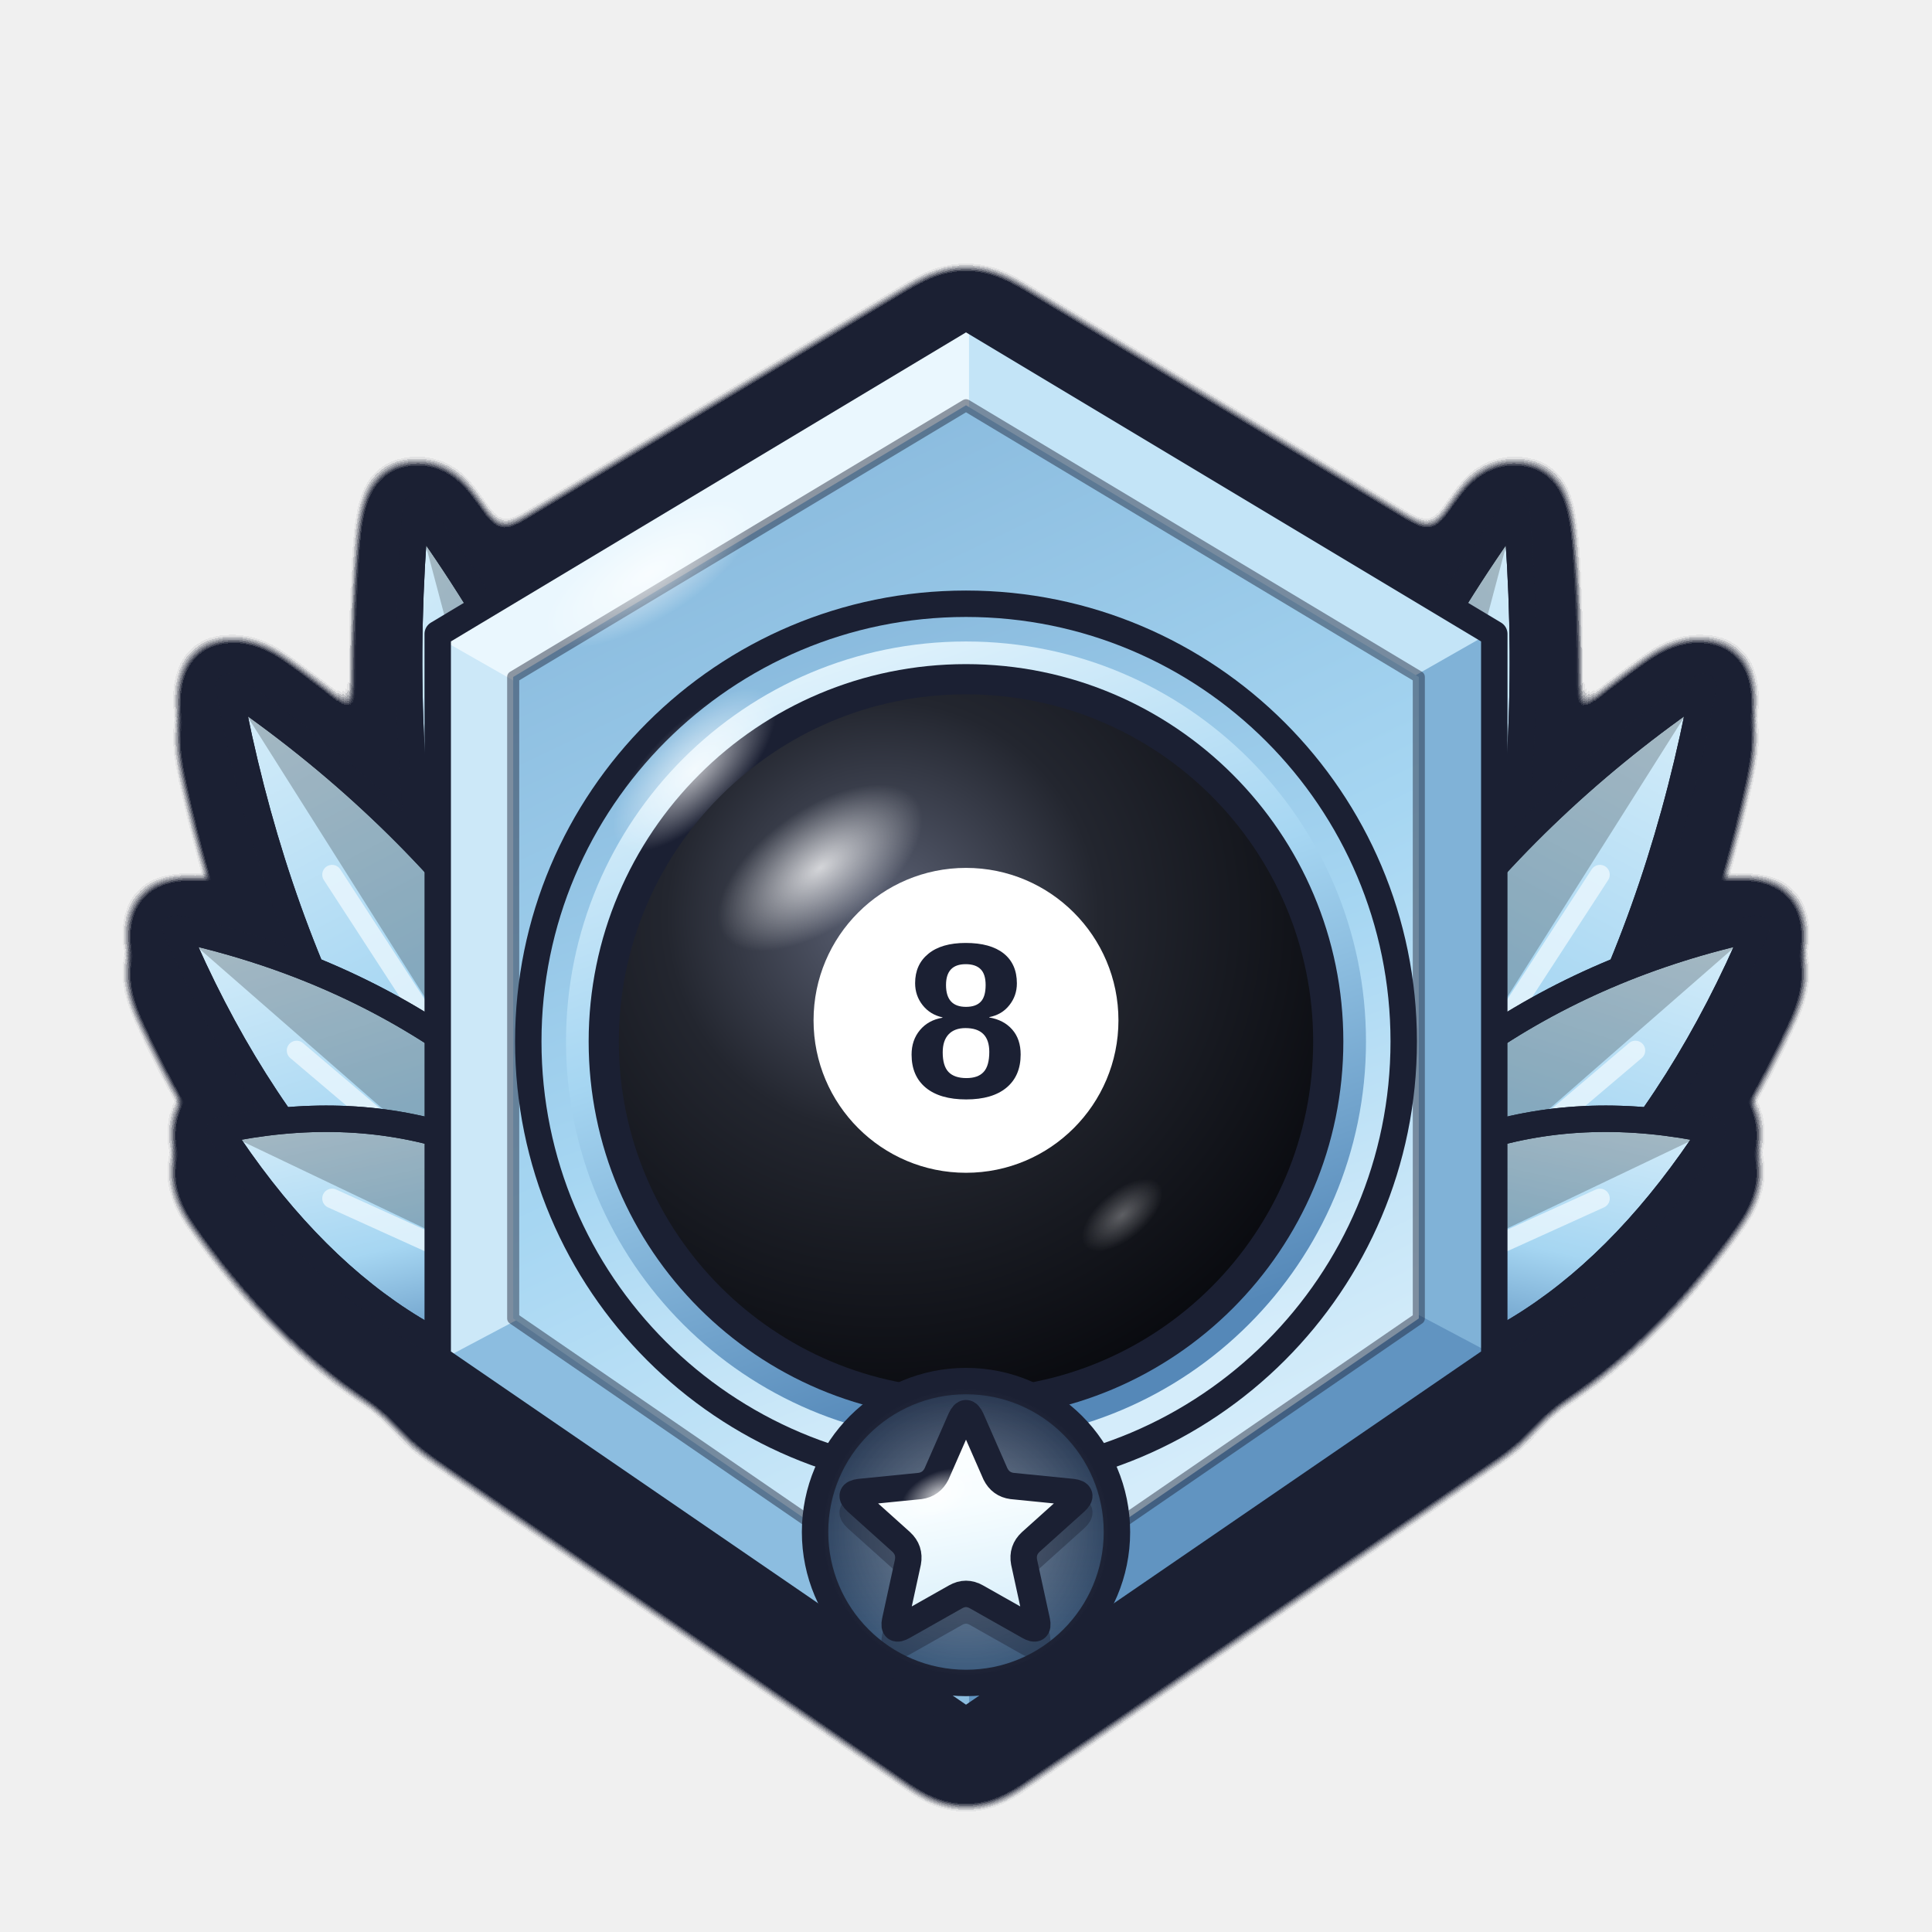
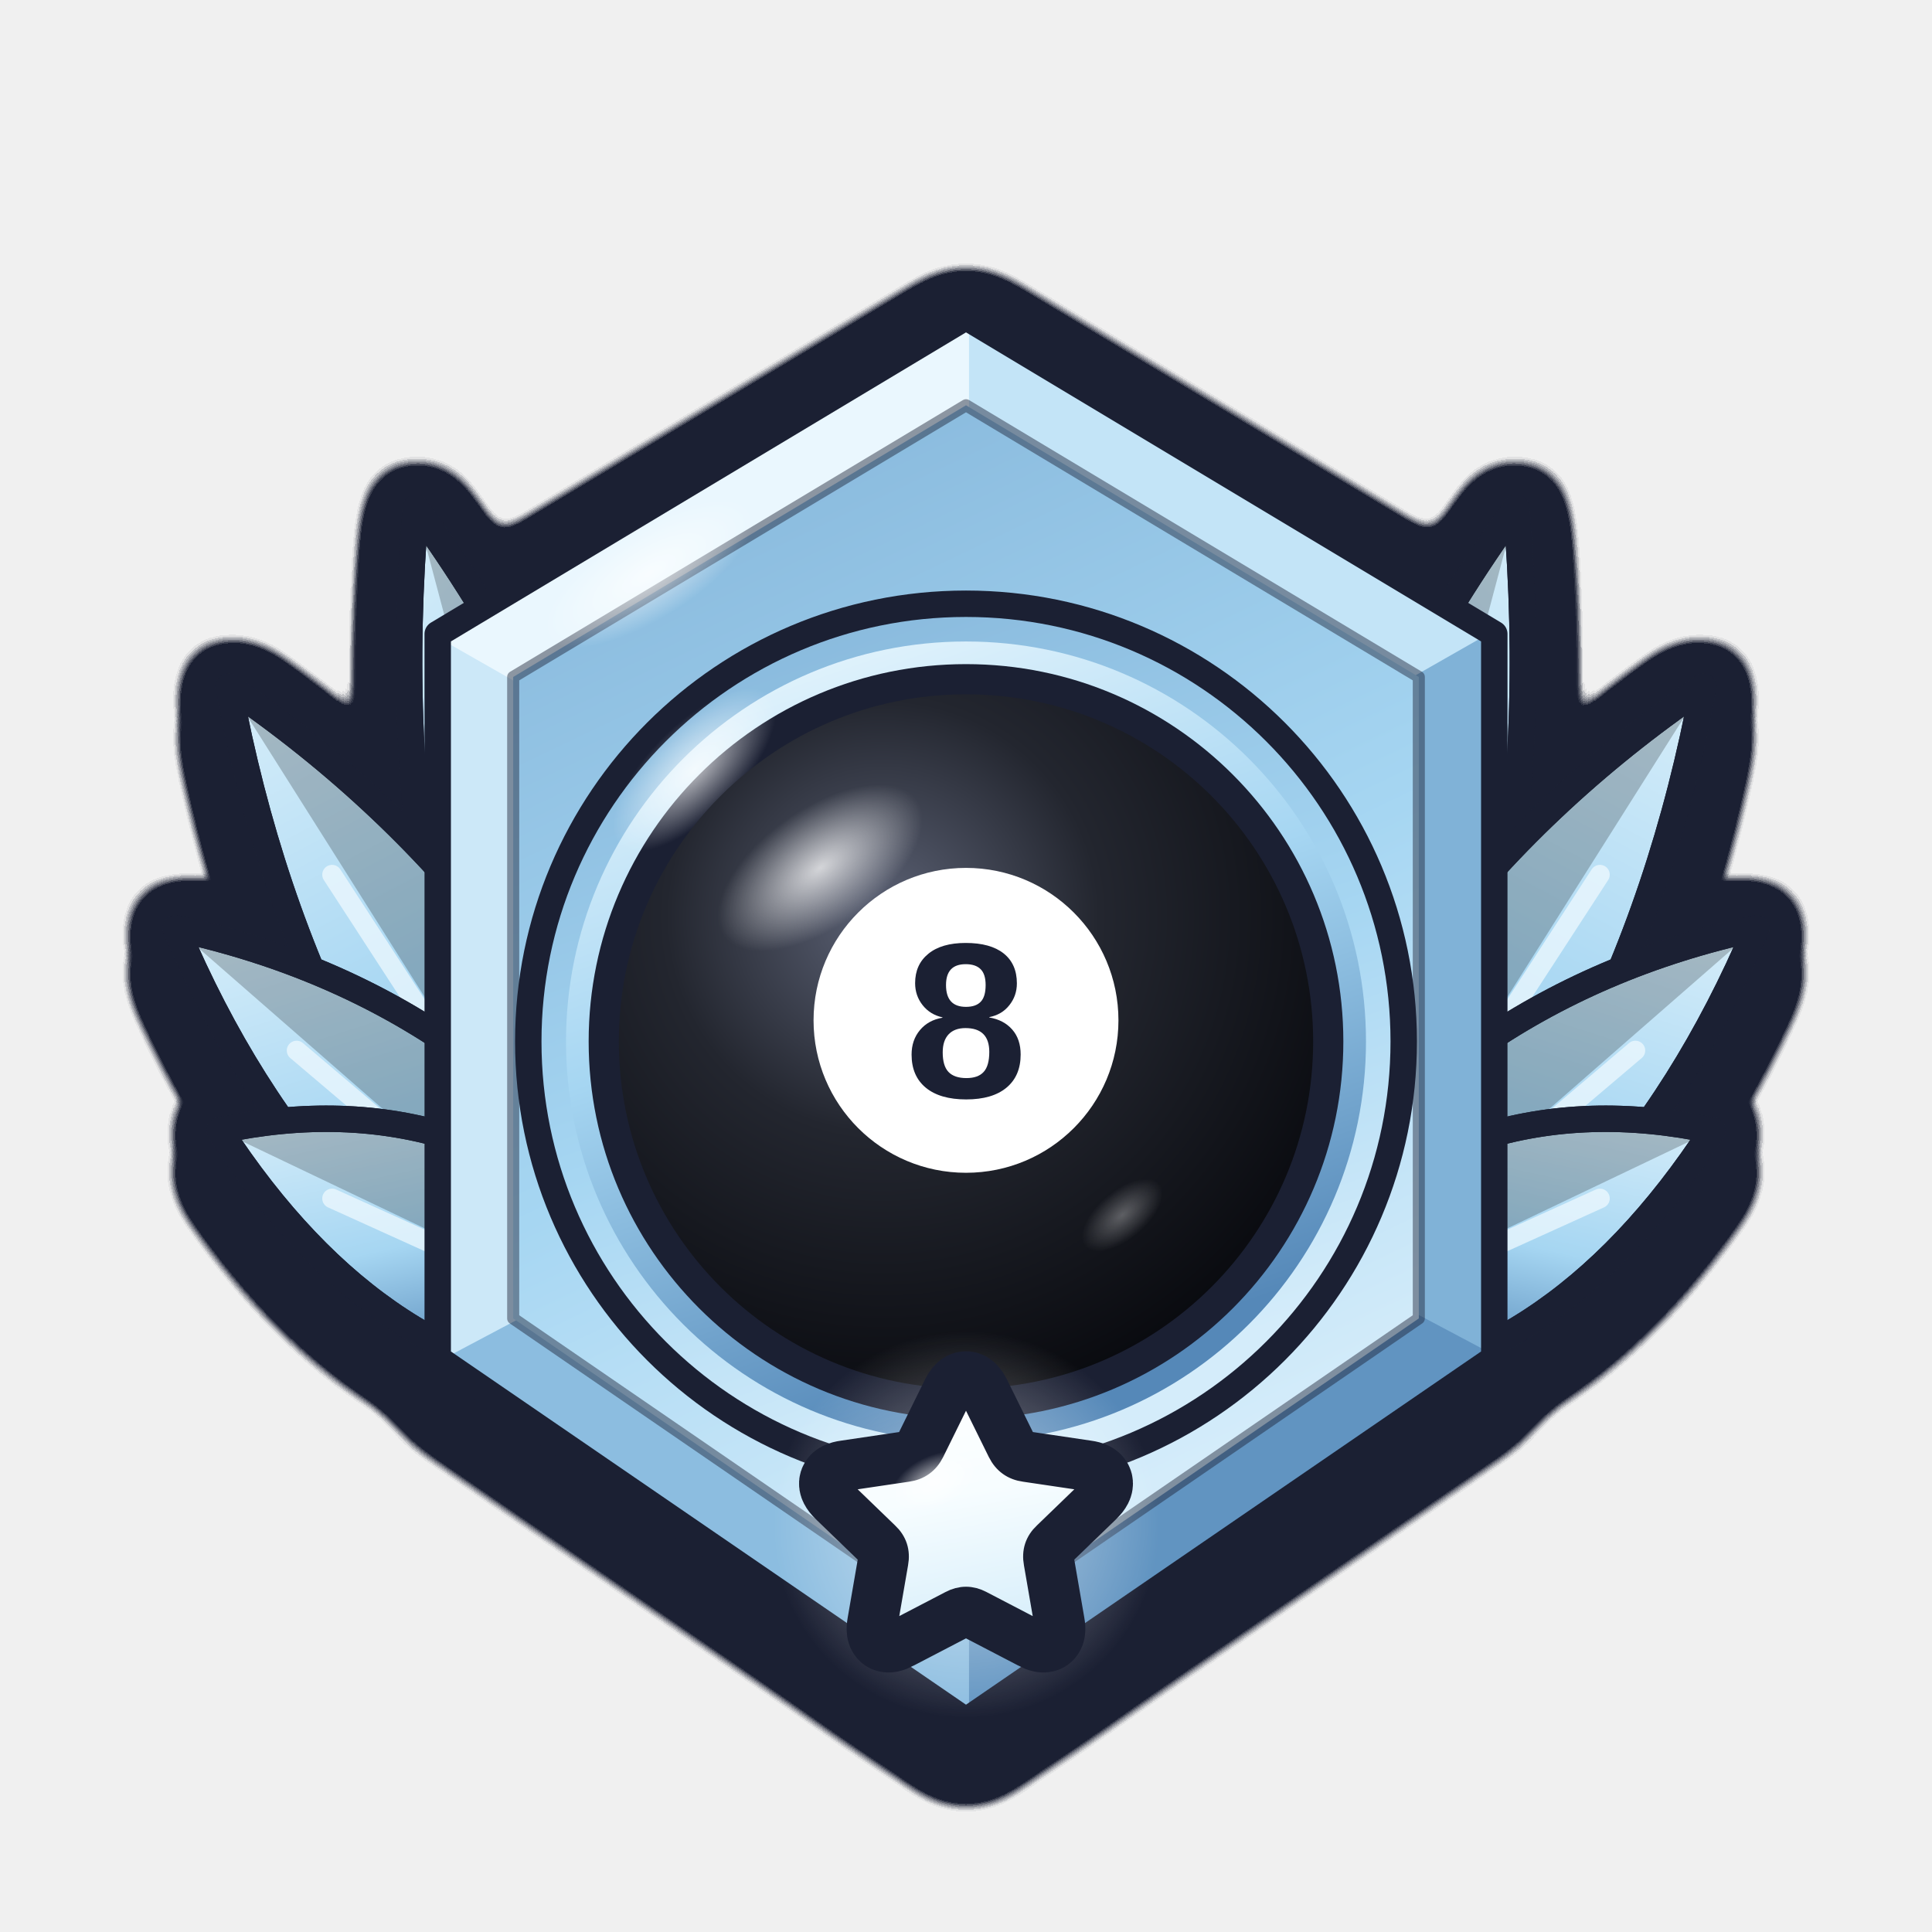
<svg xmlns="http://www.w3.org/2000/svg" width="512" height="512" viewBox="0 0 256 256">
  <defs>
    <linearGradient id="blue" x1="0" y1="0" x2="0.35" y2="1">
      <stop offset="0" stop-color="#9ED3FF" />
      <stop offset="0.45" stop-color="#3B9BFF" />
      <stop offset="1" stop-color="#1F6BD0" />
    </linearGradient>
    <linearGradient id="green" x1="0" y1="0" x2="0.35" y2="1">
      <stop offset="0" stop-color="#A8F5BE" />
      <stop offset="0.45" stop-color="#3DD66B" />
      <stop offset="1" stop-color="#1E9E47" />
    </linearGradient>
    <linearGradient id="red" x1="0" y1="0" x2="0.35" y2="1">
      <stop offset="0" stop-color="#FFA3A3" />
      <stop offset="0.45" stop-color="#FF4D4D" />
      <stop offset="1" stop-color="#C9283A" />
    </linearGradient>
    <linearGradient id="gold" x1="0" y1="0" x2="0.35" y2="1">
      <stop offset="0" stop-color="#FFF1A0" />
      <stop offset="0.45" stop-color="#FFC928" />
      <stop offset="1" stop-color="#DB8E00" />
    </linearGradient>
    <linearGradient id="wood" x1="0" y1="0" x2="0.35" y2="1">
      <stop offset="0" stop-color="#FFD9A0" />
      <stop offset="0.45" stop-color="#E7A35C" />
      <stop offset="1" stop-color="#A8622A" />
    </linearGradient>
    <linearGradient id="darkwood" x1="0" y1="0" x2="0.35" y2="1">
      <stop offset="0" stop-color="#C07A45" />
      <stop offset="0.45" stop-color="#8A4B22" />
      <stop offset="1" stop-color="#5E3014" />
    </linearGradient>
    <linearGradient id="white" x1="0" y1="0" x2="0.35" y2="1">
      <stop offset="0" stop-color="#FFFFFF" />
      <stop offset="0.45" stop-color="#F4F8FF" />
      <stop offset="1" stop-color="#C9D6EA" />
    </linearGradient>
    <linearGradient id="grey" x1="0" y1="0" x2="0.35" y2="1">
      <stop offset="0" stop-color="#E4E9F2" />
      <stop offset="0.45" stop-color="#AEB8C8" />
      <stop offset="1" stop-color="#7B869A" />
    </linearGradient>
    <linearGradient id="steel" x1="0" y1="0" x2="0.35" y2="1">
      <stop offset="0" stop-color="#D8E6F7" />
      <stop offset="0.45" stop-color="#9FB2CC" />
      <stop offset="1" stop-color="#6A7D98" />
    </linearGradient>
    <linearGradient id="cloth" x1="0" y1="0" x2="0.35" y2="1">
      <stop offset="0" stop-color="#6FE08E" />
      <stop offset="0.45" stop-color="#2FA24F" />
      <stop offset="1" stop-color="#1C7A37" />
    </linearGradient>
    <linearGradient id="sad" x1="0" y1="0" x2="0.35" y2="1">
      <stop offset="0" stop-color="#C4D4EE" />
      <stop offset="0.45" stop-color="#8EA3C7" />
      <stop offset="1" stop-color="#5E7299" />
    </linearGradient>
    <linearGradient id="purple" x1="0" y1="0" x2="0.35" y2="1">
      <stop offset="0" stop-color="#D7B8FF" />
      <stop offset="0.45" stop-color="#A259FF" />
      <stop offset="1" stop-color="#6E2FD0" />
    </linearGradient>
    <radialGradient id="shine" cx="0.5" cy="0.5" r="0.5">
      <stop offset="0" stop-color="#FFFFFF" stop-opacity="0.9" />
      <stop offset="1" stop-color="#FFFFFF" stop-opacity="0" />
    </radialGradient>
    <filter id="ink" x="-30%" y="-30%" width="160%" height="160%" color-interpolation-filters="sRGB">
      <feGaussianBlur in="SourceAlpha" stdDeviation="6.92" result="blur" />
      <feComponentTransfer in="blur" result="grown">
        <feFuncA type="linear" slope="7" intercept="-0.35" />
      </feComponentTransfer>
      <feOffset in="grown" dy="6" result="lip" />
      <feMerge result="both">
        <feMergeNode in="lip" />
        <feMergeNode in="grown" />
      </feMerge>
      <feFlood flood-color="#1B2033" />
      <feComposite in2="both" operator="in" result="outline" />
      <feMerge>
        <feMergeNode in="outline" />
        <feMergeNode in="SourceGraphic" />
      </feMerge>
    </filter>
  </defs>
  <defs>
    <filter id="badgeInk" x="-20%" y="-20%" width="140%" height="140%" color-interpolation-filters="sRGB">
      <feGaussianBlur in="SourceAlpha" stdDeviation="3.2" result="blur" />
      <feComponentTransfer in="blur" result="grown">
        <feFuncA type="linear" slope="40" intercept="-0.716" />
      </feComponentTransfer>
      <feOffset in="grown" dy="5" result="lip" />
      <feMerge result="both">
        <feMergeNode in="lip" />
        <feMergeNode in="grown" />
      </feMerge>
      <feFlood flood-color="#1B2033" />
      <feComposite in2="both" operator="in" result="outline" />
      <feMerge>
        <feMergeNode in="outline" />
        <feMergeNode in="SourceGraphic" />
      </feMerge>
    </filter>
  </defs>
  <defs>
    <linearGradient id="m" x1="0" y1="0" x2="0.35" y2="1">
      <stop offset="0.00" stop-color="#F2FBFF" />
      <stop offset="0.50" stop-color="#A6D6F2" />
      <stop offset="1.00" stop-color="#5588B8" />
    </linearGradient>
    <linearGradient id="r" x1="0" y1="0" x2="0.35" y2="1">
      <stop offset="0.00" stop-color="#82B3D8" />
      <stop offset="0.60" stop-color="#A6D6F2" />
      <stop offset="1.00" stop-color="#D4ECFA" />
    </linearGradient>
    <linearGradient id="w" x1="0" y1="0" x2="0.35" y2="1">
      <stop offset="0.00" stop-color="#D7EEFA" />
      <stop offset="0.55" stop-color="#A6D6F2" />
      <stop offset="1.00" stop-color="#5588B8" />
    </linearGradient>
    <linearGradient id="c" x1="0" y1="0" x2="0.3" y2="1">
      <stop offset="0.00" stop-color="#F7FDFF" />
      <stop offset="0.55" stop-color="#C8E7F8" />
      <stop offset="1.00" stop-color="#A6D6F2" />
    </linearGradient>
    <linearGradient id="s" x1="0" y1="0" x2="0.2" y2="1">
      <stop offset="0.00" stop-color="#FFFFFF" />
      <stop offset="0.50" stop-color="#F7FDFF" />
      <stop offset="1.00" stop-color="#DBF0FB" />
    </linearGradient>
    <linearGradient id="g" x1="0" y1="0" x2="0.35" y2="1">
      <stop offset="0.00" stop-color="#FFF3A6" />
      <stop offset="0.50" stop-color="#FFC928" />
      <stop offset="1.00" stop-color="#C97F00" />
    </linearGradient>
    <linearGradient id="gr" x1="0" y1="0" x2="0.35" y2="1">
      <stop offset="0.00" stop-color="#E7A816" />
      <stop offset="0.60" stop-color="#FFC928" />
      <stop offset="1.00" stop-color="#FFE274" />
    </linearGradient>
    <radialGradient id="ball" cx="0.38" cy="0.32" r="0.78">
      <stop offset="0" stop-color="#5C6275" />
      <stop offset="0.4" stop-color="#23262F" />
      <stop offset="1" stop-color="#06070B" />
    </radialGradient>
  </defs>
  <g filter="url(#badgeInk)">
    <path d="M76.1 178.9 Q49.8 128.8 55.1 67.3 Q89.3 114.5 91.9 173.1 Z" fill="url(#w)" stroke="#1B2033" stroke-width="3.5" stroke-linejoin="round" />
    <path d="M84.0 176.0 L91.9 173.1 Q89.3 114.5 55.1 67.3 Z" fill="#000000" opacity="0.22" />
    <path d="M79.6 163.3 L61.6 98.3" fill="none" stroke="#F2FBFF" stroke-width="2.6" stroke-linecap="round" stroke-linejoin="round" opacity="0.7" />
    <path d="M76.1 178.9 Q49.8 128.8 55.1 67.3 Q89.3 114.5 91.9 173.1 Z" fill="none" stroke="#1B2033" stroke-width="3.5" stroke-linejoin="round" />
    <path d="M77.4 181.2 Q40.6 146.5 30.3 91.0 Q73.7 120.6 90.6 170.8 Z" fill="url(#w)" stroke="#1B2033" stroke-width="3.5" stroke-linejoin="round" />
    <path d="M84.0 176.0 L90.6 170.8 Q73.7 120.6 30.3 91.0 Z" fill="#000000" opacity="0.22" />
    <path d="M76.8 166.4 L44.0 115.9" fill="none" stroke="#F2FBFF" stroke-width="2.6" stroke-linecap="round" stroke-linejoin="round" opacity="0.7" />
    <path d="M77.4 181.2 Q40.6 146.5 30.3 91.0 Q73.7 120.6 90.6 170.8 Z" fill="none" stroke="#1B2033" stroke-width="3.5" stroke-linejoin="round" />
    <path d="M79.3 183.0 Q41.9 166.9 23.3 123.0 Q65.4 132.1 88.7 169.0 Z" fill="url(#w)" stroke="#1B2033" stroke-width="3.5" stroke-linejoin="round" />
    <path d="M84.0 176.0 L88.7 169.0 Q65.4 132.1 23.3 123.0 Z" fill="#000000" opacity="0.22" />
    <path d="M76.2 170.5 L39.3 139.2" fill="none" stroke="#F2FBFF" stroke-width="2.6" stroke-linecap="round" stroke-linejoin="round" opacity="0.7" />
    <path d="M79.3 183.0 Q41.9 166.9 23.3 123.0 Q65.4 132.1 88.7 169.0 Z" fill="none" stroke="#1B2033" stroke-width="3.5" stroke-linejoin="round" />
    <path d="M81.7 184.1 Q50.8 183.1 29.1 149.8 Q62.3 142.7 86.3 167.9 Z" fill="url(#w)" stroke="#1B2033" stroke-width="3.5" stroke-linejoin="round" />
    <path d="M84.0 176.0 L86.3 167.9 Q62.3 142.7 29.1 149.8 Z" fill="#000000" opacity="0.22" />
    <path d="M77.1 173.8 L44.0 158.8" fill="none" stroke="#F2FBFF" stroke-width="2.6" stroke-linecap="round" stroke-linejoin="round" opacity="0.7" />
    <path d="M81.7 184.1 Q50.8 183.1 29.1 149.8 Q62.3 142.7 86.3 167.9 Z" fill="none" stroke="#1B2033" stroke-width="3.5" stroke-linejoin="round" />
    <g transform="matrix(-1 0 0 1 256 0)">
      <path d="M76.1 178.9 Q49.8 128.8 55.1 67.3 Q89.3 114.5 91.9 173.1 Z" fill="url(#w)" stroke="#1B2033" stroke-width="3.5" stroke-linejoin="round" />
      <path d="M84.0 176.0 L91.9 173.1 Q89.3 114.5 55.1 67.3 Z" fill="#000000" opacity="0.22" />
      <path d="M79.6 163.3 L61.6 98.3" fill="none" stroke="#F2FBFF" stroke-width="2.6" stroke-linecap="round" stroke-linejoin="round" opacity="0.7" />
      <path d="M76.1 178.9 Q49.8 128.8 55.1 67.3 Q89.3 114.5 91.9 173.1 Z" fill="none" stroke="#1B2033" stroke-width="3.5" stroke-linejoin="round" />
      <path d="M77.4 181.2 Q40.6 146.5 30.3 91.0 Q73.7 120.6 90.6 170.8 Z" fill="url(#w)" stroke="#1B2033" stroke-width="3.5" stroke-linejoin="round" />
      <path d="M84.0 176.0 L90.6 170.8 Q73.7 120.6 30.3 91.0 Z" fill="#000000" opacity="0.22" />
      <path d="M76.8 166.4 L44.0 115.9" fill="none" stroke="#F2FBFF" stroke-width="2.6" stroke-linecap="round" stroke-linejoin="round" opacity="0.7" />
      <path d="M77.4 181.2 Q40.6 146.5 30.3 91.0 Q73.7 120.6 90.6 170.8 Z" fill="none" stroke="#1B2033" stroke-width="3.5" stroke-linejoin="round" />
      <path d="M79.3 183.0 Q41.9 166.9 23.3 123.0 Q65.4 132.1 88.7 169.0 Z" fill="url(#w)" stroke="#1B2033" stroke-width="3.5" stroke-linejoin="round" />
      <path d="M84.0 176.0 L88.7 169.0 Q65.4 132.1 23.3 123.0 Z" fill="#000000" opacity="0.22" />
      <path d="M76.2 170.5 L39.3 139.2" fill="none" stroke="#F2FBFF" stroke-width="2.6" stroke-linecap="round" stroke-linejoin="round" opacity="0.7" />
      <path d="M79.3 183.0 Q41.9 166.9 23.3 123.0 Q65.4 132.1 88.7 169.0 Z" fill="none" stroke="#1B2033" stroke-width="3.5" stroke-linejoin="round" />
      <path d="M81.7 184.1 Q50.8 183.1 29.1 149.8 Q62.3 142.7 86.3 167.9 Z" fill="url(#w)" stroke="#1B2033" stroke-width="3.5" stroke-linejoin="round" />
      <path d="M84.0 176.0 L86.3 167.9 Q62.3 142.7 29.1 149.8 Z" fill="#000000" opacity="0.22" />
      <path d="M77.1 173.8 L44.0 158.8" fill="none" stroke="#F2FBFF" stroke-width="2.6" stroke-linecap="round" stroke-linejoin="round" opacity="0.7" />
      <path d="M81.7 184.1 Q50.8 183.1 29.1 149.8 Q62.3 142.7 86.3 167.9 Z" fill="none" stroke="#1B2033" stroke-width="3.5" stroke-linejoin="round" />
    </g>
    <path d="M128.0 42.0 L198.0 84.0 L188.0 89.7 L128.0 53.7 Z" fill="#C3E4F7" stroke="#C3E4F7" stroke-width="0.8" />
    <path d="M198.0 84.0 L198.0 180.0 L188.0 174.7 L188.0 89.7 Z" fill="#80B2D7" stroke="#80B2D7" stroke-width="0.8" />
    <path d="M198.0 180.0 L128.0 228.0 L128.0 215.9 L188.0 174.7 Z" fill="#6194C1" stroke="#6194C1" stroke-width="0.8" />
    <path d="M128.0 228.0 L58.0 180.0 L68.0 174.7 L128.0 215.9 Z" fill="#8CBDE0" stroke="#8CBDE0" stroke-width="0.8" />
    <path d="M58.0 180.0 L58.0 84.0 L68.0 89.7 L68.0 174.7 Z" fill="#CCE8F8" stroke="#CCE8F8" stroke-width="0.8" />
    <path d="M58.0 84.0 L128.0 42.0 L128.0 53.7 L68.0 89.7 Z" fill="#EAF7FE" stroke="#EAF7FE" stroke-width="0.8" />
    <path d="M128.0 53.7 L188.0 89.7 L188.0 174.7 L128.0 215.9 L68.0 174.7 L68.0 89.7 Z" fill="url(#r)" />
    <path d="M128.0 53.7 L188.0 89.7 L188.0 174.7 L128.0 215.9 L68.0 174.7 L68.0 89.7 Z" fill="none" stroke="#1B2033" stroke-width="1.6" stroke-opacity="0.45" stroke-linejoin="round" />
    <path d="M128.0 42.0 L198.0 84.0 L198.0 180.0 L128.0 228.0 L58.0 180.0 L58.0 84.0 Z" fill="none" stroke="#1B2033" stroke-width="3.5" stroke-linejoin="round" />
    <ellipse cx="86" cy="76" rx="16" ry="6" fill="url(#shine)" opacity="0.75" transform="rotate(-32 86 76)" />
    <circle cx="128" cy="138" r="58" fill="url(#r)" stroke="#1B2033" stroke-width="3.5" />
    <circle cx="128" cy="138" r="53" fill="url(#m)" />
    <circle cx="128" cy="138" r="50" fill="#1B2033" />
    <ellipse cx="92" cy="102" rx="14" ry="6" fill="url(#shine)" opacity="0.8" transform="rotate(-45 92 102)" />
    <circle cx="128" cy="138" r="46" fill="url(#ball)" />
    <circle cx="128.0" cy="135.2" r="20.2" fill="#FFFFFF" />
    <text x="128.0" y="145.4" font-family="Arial Black, Arial, sans-serif" font-weight="900" font-size="29.3" text-anchor="middle" fill="#1B2033">8</text>
    <ellipse cx="108.68" cy="115.0" rx="15.64" ry="7.82" fill="url(#shine)" opacity="0.85" transform="rotate(-35 108.68 115.0)" />
    <ellipse cx="148.7" cy="161.0" rx="6.44" ry="3.22" fill="url(#shine)" opacity="0.35" transform="rotate(-40 148.7 161.0)" />
    <defs>
-       <linearGradient id="tray" gradientUnits="userSpaceOnUse" x1="0" y1="183.0" x2="0" y2="229.0">
-         <stop offset="0" stop-color="#27354E" />
-         <stop offset="0.55" stop-color="#324A68" />
-         <stop offset="1" stop-color="#416489" />
-       </linearGradient>
      <radialGradient id="glow">
-         <stop offset="0" stop-color="#FFFFFF" stop-opacity="0.5" />
+         <stop offset="0" stop-color="#FFFFFF" stop-opacity="0.55" />
        <stop offset="1" stop-color="#FFFFFF" stop-opacity="0" />
      </radialGradient>
    </defs>
-     <circle cx="128.0" cy="203.0" r="20.0" fill="url(#tray)" stroke="#1B2033" stroke-width="3.5" />
-     <circle cx="128.0" cy="203.0" r="19.0" fill="url(#glow)" opacity="0.8" />
-     <path opacity="0.4" d="M127.3 190.2 Q128.0 188.7 128.7 190.2 L131.9 197.5 Q132.6 198.9 134.1 199.1 L142.1 199.9 Q143.7 200.1 142.5 201.2 L136.6 206.5 Q135.4 207.6 135.7 209.2 L137.4 217.0 Q137.7 218.5 136.3 217.7 L129.4 213.8 Q128.0 213.0 126.6 213.8 L119.7 217.7 Q118.3 218.5 118.6 217.0 L120.3 209.2 Q120.6 207.6 119.4 206.5 L113.5 201.2 Q112.3 200.1 113.9 199.9 L121.9 199.1 Q123.4 198.9 124.1 197.5 Z" fill="#000000" stroke="#1B2033" stroke-width="3.5" stroke-linejoin="round" />
-     <ellipse cx="124.37" cy="200.25" rx="5.28" ry="2.97" fill="url(#shine)" opacity="0.85" transform="rotate(-25 124.37 200.25)" />
-     <path d="M127.3 188.0 Q128.0 186.5 128.7 188.0 L131.9 195.3 Q132.6 196.7 134.1 196.9 L142.1 197.7 Q143.7 197.9 142.5 199.0 L136.6 204.3 Q135.4 205.4 135.7 207.0 L137.4 214.8 Q137.7 216.3 136.3 215.5 L129.4 211.6 Q128.0 210.8 126.6 211.6 L119.7 215.5 Q118.3 216.3 118.6 214.8 L120.3 207.0 Q120.6 205.4 119.4 204.3 L113.5 199.0 Q112.3 197.9 113.9 197.7 L121.9 196.9 Q123.4 196.7 124.1 195.3 Z" fill="url(#s)" stroke="#1B2033" stroke-width="3.5" stroke-linejoin="round" />
-     <ellipse cx="124.37" cy="198.05" rx="5.28" ry="2.97" fill="url(#shine)" opacity="0.85" transform="rotate(-25 124.37 198.05)" />
+     <circle cx="128.0" cy="202.0" r="25.7" fill="url(#glow)" />
+     <path d="M127.0 188.0 Q128.0 186.0 129.0 188.0 L132.6 195.3 Q133.6 197.3 135.8 197.6 L143.9 198.8 Q146.1 199.1 144.5 200.7 L138.6 206.4 Q137.0 207.9 137.4 210.1 L138.8 218.2 Q139.2 220.4 137.2 219.3 L129.9 215.5 Q128.0 214.5 126.1 215.5 L118.8 219.3 Q116.8 220.4 117.2 218.2 L118.6 210.1 Q119.0 207.9 117.4 206.4 L111.5 200.7 Q109.9 199.1 112.1 198.8 L120.2 197.6 Q122.4 197.3 123.4 195.3 Z" fill="#000000" opacity="0.35" />
+     <path d="M127.0 185.0 Q128.0 183.0 129.0 185.0 L132.6 192.3 Q133.6 194.3 135.8 194.6 L143.9 195.8 Q146.1 196.1 144.5 197.7 L138.6 203.4 Q137.0 204.9 137.4 207.1 L138.8 215.2 Q139.2 217.4 137.2 216.3 L129.9 212.5 Q128.0 211.5 126.1 212.5 L118.8 216.3 Q116.8 217.4 117.2 215.2 L118.6 207.1 Q119.0 204.9 117.4 203.4 L111.5 197.7 Q109.9 196.1 112.1 195.8 L120.2 194.6 Q122.4 194.3 123.4 192.3 Z" fill="#1B2033" stroke="#1B2033" stroke-width="9.9" stroke-linejoin="round" />
+     <path d="M127.0 185.0 Q128.0 183.0 129.0 185.0 L132.6 192.3 Q133.6 194.3 135.8 194.6 L143.9 195.8 Q146.1 196.1 144.5 197.7 L138.6 203.4 Q137.0 204.9 137.4 207.1 L138.8 215.2 Q139.2 217.4 137.2 216.3 L129.9 212.5 Q128.0 211.5 126.1 212.5 L118.8 216.3 Q116.8 217.4 117.2 215.2 L118.6 207.1 Q119.0 204.9 117.4 203.4 L111.5 197.7 Q109.9 196.1 112.1 195.8 L120.2 194.6 Q122.4 194.3 123.4 192.3 Z" fill="url(#s)" stroke="#1B2033" stroke-width="3.5" stroke-linejoin="round" />
+     <ellipse cx="123.82" cy="196.3" rx="6.08" ry="3.42" fill="url(#shine)" opacity="0.85" transform="rotate(-25 123.82 196.3)" />
  </g>
</svg>
